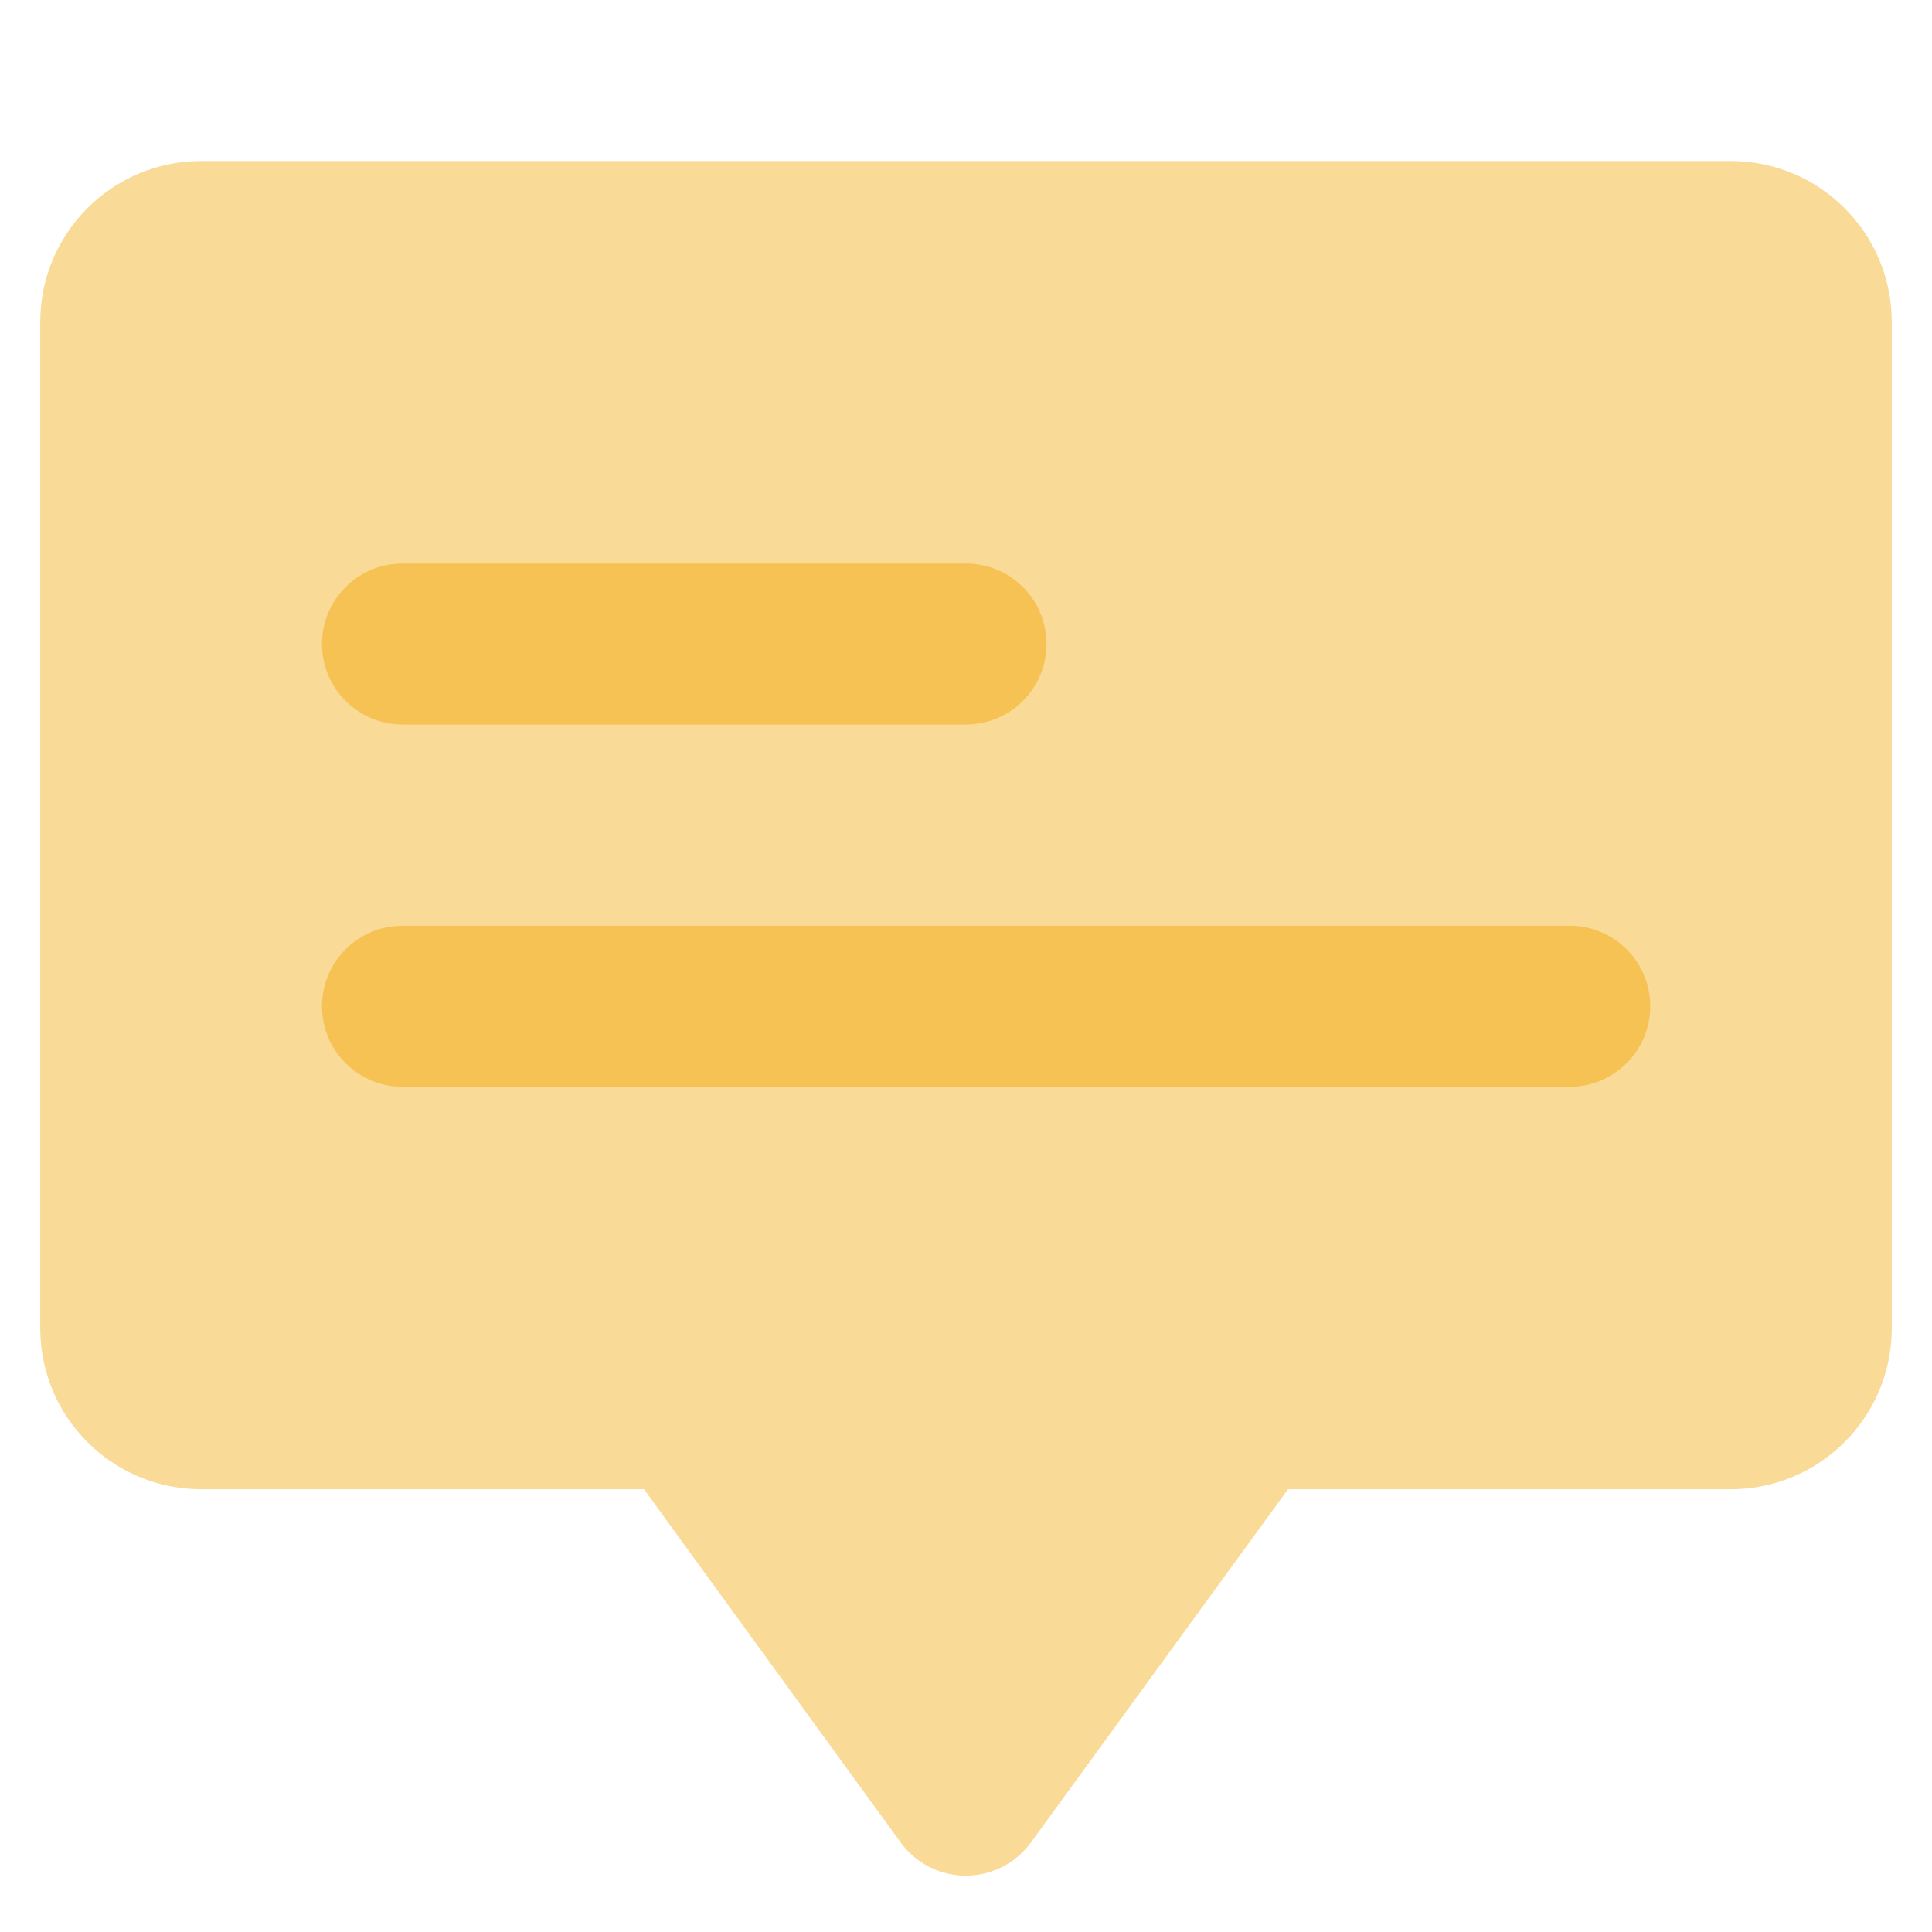
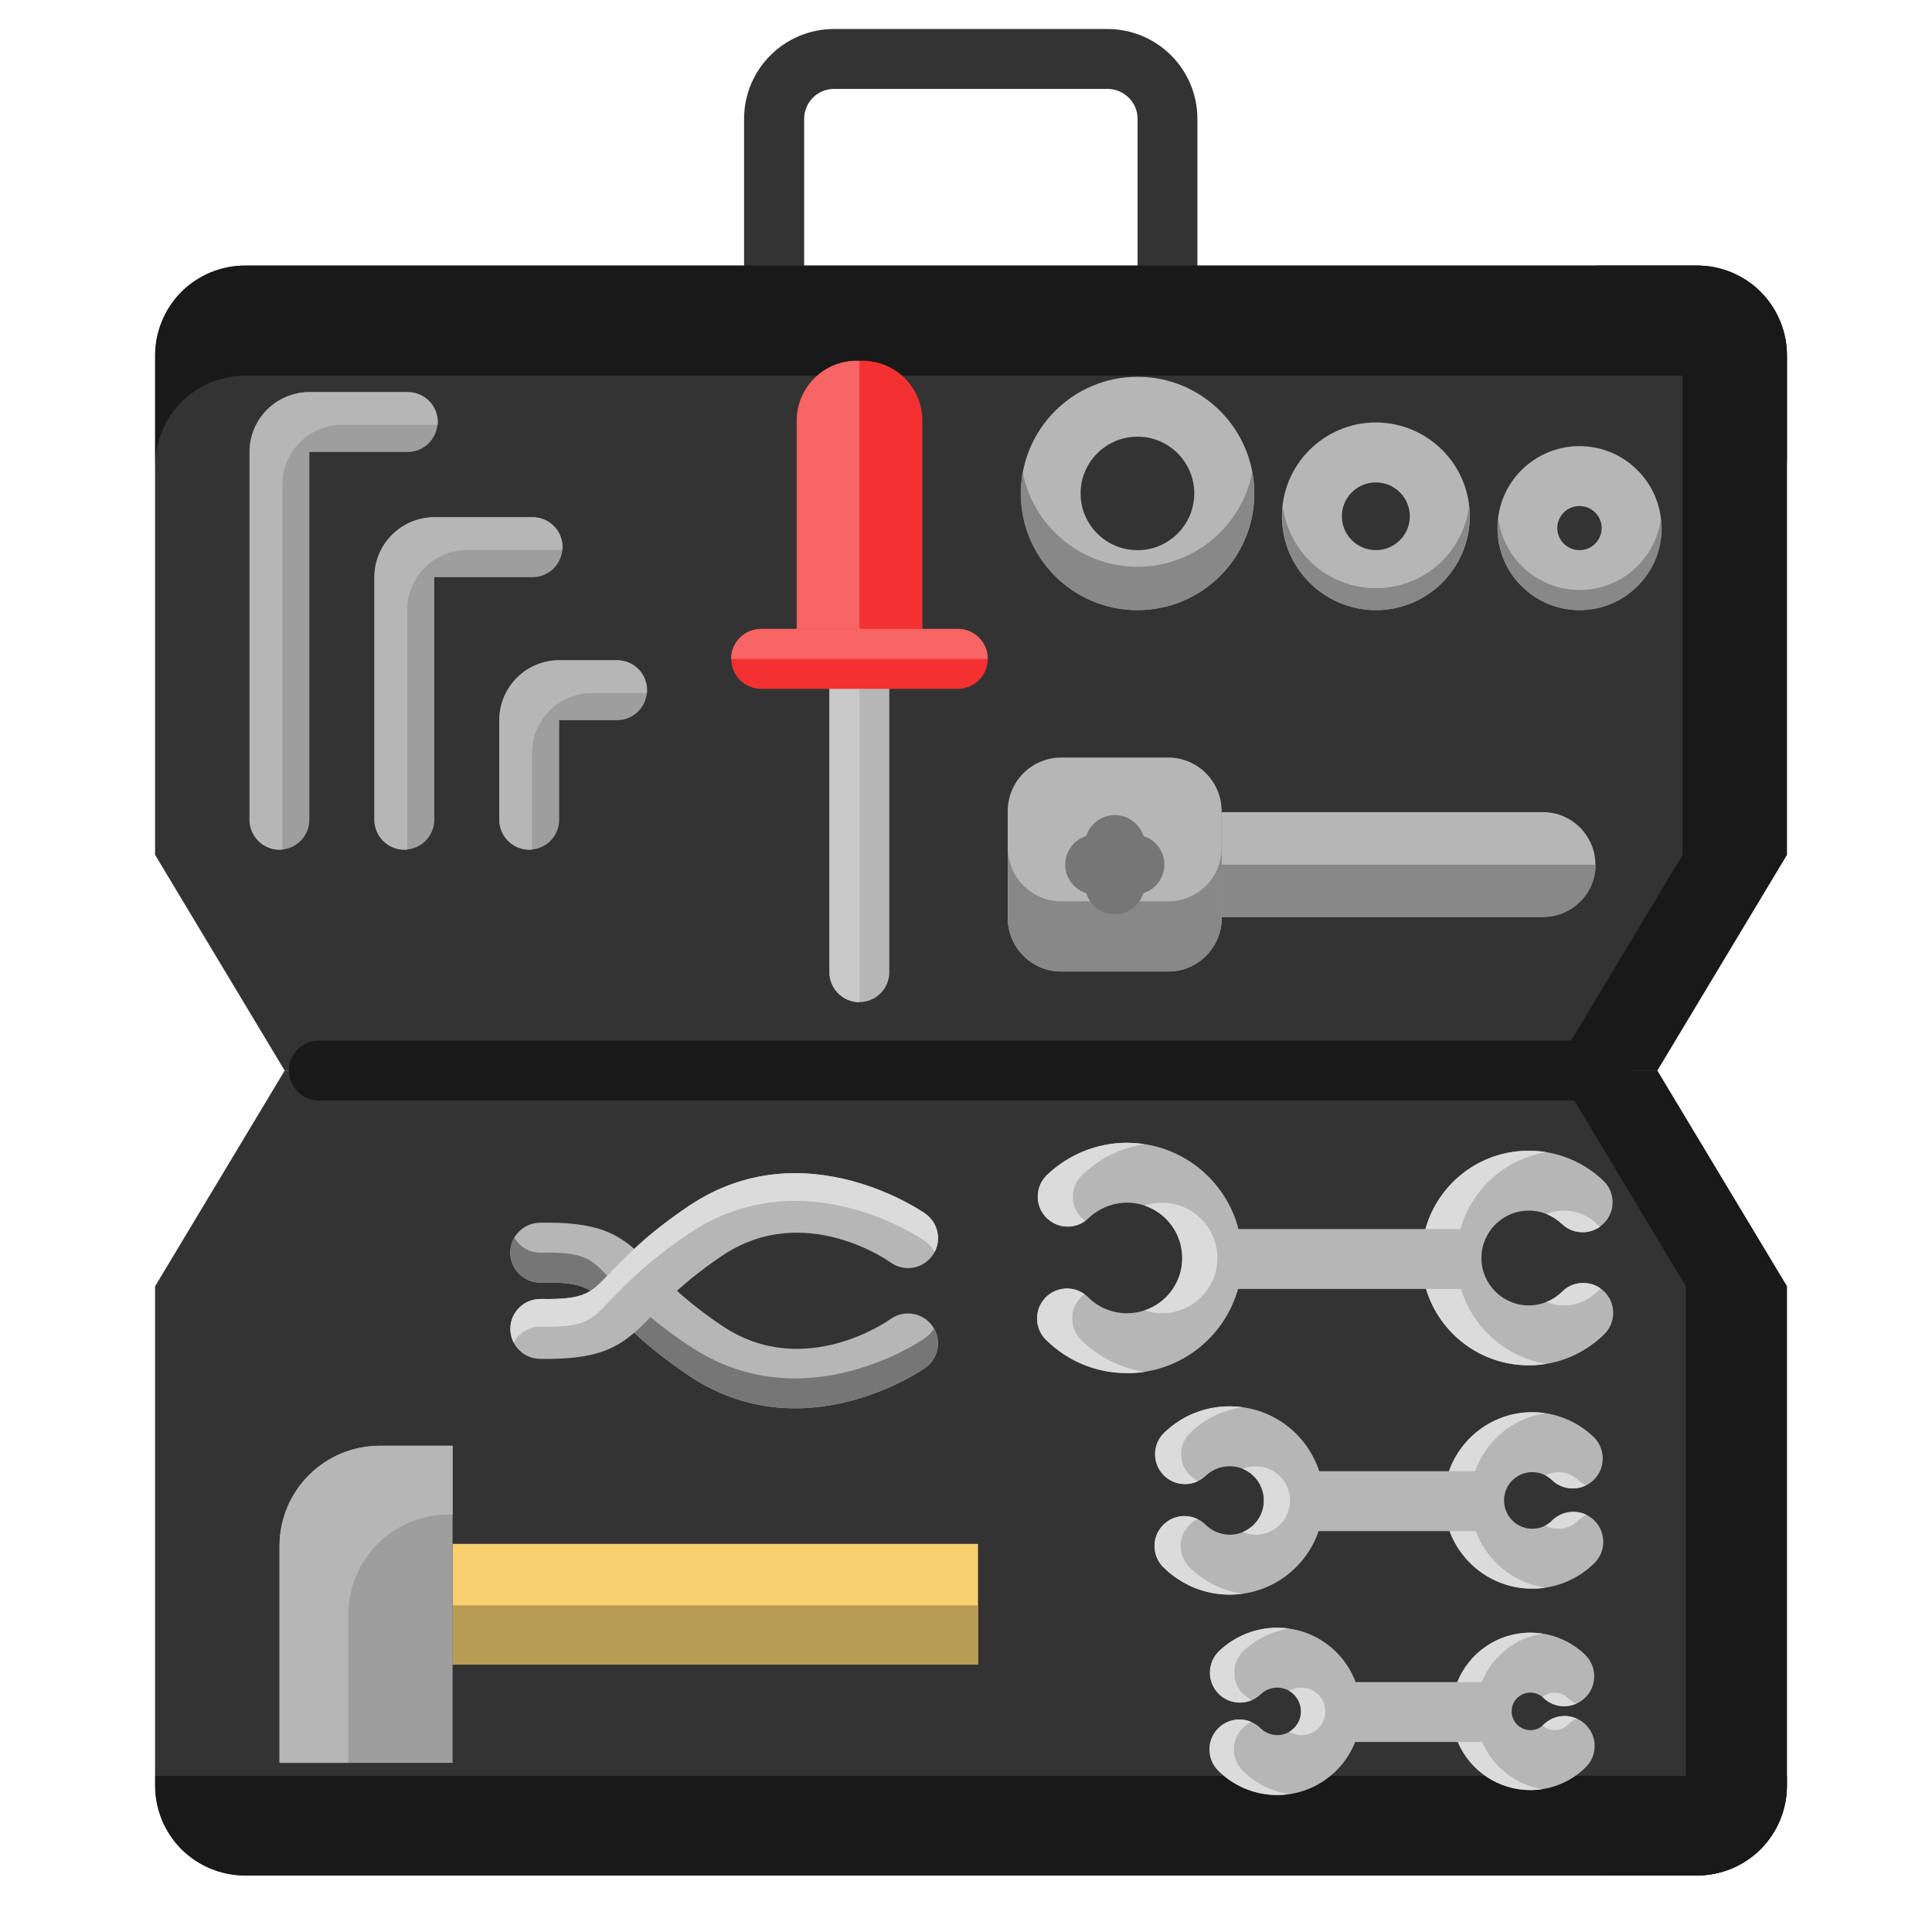
- <svg xmlns="http://www.w3.org/2000/svg" viewBox="0 0 48 48" width="48" height="48" fill="#000000">
+ <svg xmlns="http://www.w3.org/2000/svg" fill="#000000" width="64px" height="64px" viewBox="0 0 129 129" style="fill-rule:evenodd;clip-rule:evenodd;stroke-linejoin:round;stroke-miterlimit:2;" version="1.1" xml:space="preserve">
  <g id="SVGRepo_bgCarrier" stroke-width="0" />
  <g id="SVGRepo_tracerCarrier" stroke-linecap="round" stroke-linejoin="round" />
  <g id="SVGRepo_iconCarrier">
-     <path d="M43,4H5A4,4,0,0,0,1,8V33a4,4,0,0,0,4,4H16l6.38,8.78a2,2,0,0,0,3.23,0L32,37H43a4,4,0,0,0,4-4V8A4,4,0,0,0,43,4Z" fill="#f9da97" />
-     <path d="M24,18H10a2,2,0,0,1,0-4H24A2,2,0,0,1,24,18Z" fill="#f6c253" />
-     <path d="M39,27H10a2,2,0,0,1,0-4H39A2,2,0,0,1,39,27Z" fill="#f6c253" />
+     <g transform="matrix(1,0,0,1,-630,-169)">
+       <g id="toolbox" transform="matrix(1,0,0,1,630.835,169.583)">
+         <rect height="128" style="fill:none;" width="128" x="0" y="0" />
+         <g>
+           <g transform="matrix(1.7826,0,0,0.800182,-7248.03,-312.572)">
+             <path d="M4095.64,417.523L4095.64,399.816C4095.64,398.436 4096.14,397.317 4096.76,397.317C4096.76,397.317 4107,397.317 4107,397.317C4107.62,397.317 4108.13,398.436 4108.13,399.816C4108.13,401.455 4108.13,417.523 4108.13,417.523C4108.13,418.902 4108.63,420.022 4109.25,420.022C4109.87,420.022 4110.37,418.902 4110.37,417.523C4110.37,417.523 4110.37,401.455 4110.37,399.816C4110.37,395.675 4108.86,392.318 4107,392.318L4096.76,392.318C4094.9,392.318 4093.39,395.675 4093.39,399.816C4093.39,401.455 4093.39,417.523 4093.39,417.523C4093.39,418.902 4093.9,420.022 4094.52,420.022C4095.14,420.022 4095.64,418.902 4095.64,417.523Z" style="fill:#333333;" />
+           </g>
+           <g transform="matrix(1.08182,0,0,1.08182,-4105.93,-426.035)">
+             <path d="M3896.9,459.349L3812.19,459.349L3804.19,472.666L3804.19,503.485C3804.19,504.956 3804.78,506.367 3805.82,507.407C3806.86,508.447 3808.27,509.032 3809.74,509.032C3827.33,509.032 3881.76,509.032 3899.35,509.032C3900.83,509.032 3902.24,508.447 3903.28,507.407C3904.32,506.367 3904.9,504.956 3904.9,503.485C3904.9,493.304 3904.9,472.666 3904.9,472.666L3896.9,459.349Z" style="fill:#333333;" />
+           </g>
+           <g transform="matrix(1.08182,0,0,-1.08182,-4105.93,567.832)">
+             <path d="M3896.9,459.349L3812.19,459.349L3804.19,472.666L3804.19,503.485C3804.19,504.956 3804.78,506.367 3805.82,507.407C3806.86,508.447 3808.27,509.032 3809.74,509.032C3827.33,509.032 3881.76,509.032 3899.35,509.032C3900.83,509.032 3902.24,508.447 3903.28,507.407C3904.32,506.367 3904.9,504.956 3904.9,503.485L3904.9,472.666L3896.9,459.349Z" style="fill:#333333;" />
+           </g>
+           <g transform="matrix(1,0,0,1,-7236.9,-8967.75)">
+             <path d="M7246.43,8998.25L7246.43,8990.9C7246.43,8989.31 7247.06,8987.78 7248.18,8986.65C7249.31,8985.53 7250.84,8984.9 7252.43,8984.9L7349.38,8984.9C7350.97,8984.9 7352.49,8985.53 7353.62,8986.65C7354.74,8987.78 7355.38,8989.31 7355.38,8990.9L7355.38,9024.24L7355.38,8998.25C7355.38,8996.66 7354.74,8995.13 7353.62,8994.01C7352.49,8992.88 7350.97,8992.25 7349.38,8992.25C7330.34,8992.25 7271.46,8992.25 7252.43,8992.25C7250.84,8992.25 7249.31,8992.88 7248.18,8994.01C7247.06,8995.13 7246.43,8996.66 7246.43,8998.25Z" style="fill:#191919;" />
+           </g>
+           <g>
+             <g transform="matrix(1.08182,0,0,1.08182,-4102.93,-426.035)">
+               <path d="M3810.94,421.173L3817,421.173C3818.02,421.173 3818.85,420.345 3818.85,419.325C3818.85,418.304 3818.02,417.476 3817,417.476L3810.94,417.476C3808.9,417.476 3807.24,419.131 3807.24,421.173C3807.24,426.885 3807.24,443.868 3807.24,443.868C3807.24,444.888 3808.07,445.717 3809.09,445.717C3810.11,445.717 3810.94,444.888 3810.94,443.868L3810.94,421.173Z" style="fill:#9e9e9e;" />
+             </g>
+             <g transform="matrix(1.08182,0,0,1.08182,-4094.59,-417.677)">
+               <path d="M3810.94,421.173C3813.28,421.173 3817,421.173 3817,421.173C3818.02,421.173 3818.85,420.345 3818.85,419.325C3818.85,418.304 3818.02,417.476 3817,417.476L3810.94,417.476C3809.96,417.476 3809.02,417.865 3808.33,418.559C3807.63,419.252 3807.24,420.193 3807.24,421.173C3807.24,425.543 3807.24,436.142 3807.24,436.142C3807.24,437.162 3808.07,437.99 3809.09,437.99C3810.11,437.99 3810.94,437.162 3810.94,436.142L3810.94,421.173Z" style="fill:#9e9e9e;" />
+             </g>
+             <g transform="matrix(1.08182,0,0,1.08182,-4086.25,-408.129)">
+               <path d="M3810.94,421.173C3812.51,421.173 3814.51,421.173 3814.51,421.173C3815.53,421.173 3816.36,420.345 3816.36,419.325C3816.36,418.304 3815.53,417.476 3814.51,417.476C3814.51,417.476 3812.51,417.476 3810.94,417.476C3809.96,417.476 3809.02,417.865 3808.33,418.559C3807.63,419.252 3807.24,420.193 3807.24,421.173C3807.24,423.534 3807.24,427.316 3807.24,427.316C3807.24,428.336 3808.07,429.164 3809.09,429.164C3810.11,429.164 3810.94,428.336 3810.94,427.316L3810.94,421.173Z" style="fill:#9e9e9e;" />
+             </g>
+             <g transform="matrix(1,0,0,1,-7236.9,-8967.75)">
+               <path d="M7254.92,9023.89L7254.92,8999.53C7254.92,8997.32 7256.71,8995.53 7258.92,8995.53L7265.29,8995.53C7265.29,8995.47 7265.3,8995.41 7265.3,8995.35C7265.3,8994.24 7264.4,8993.35 7263.3,8993.35L7256.74,8993.35C7254.53,8993.35 7252.74,8995.14 7252.74,8997.35C7252.74,9003.52 7252.74,9021.9 7252.74,9021.9C7252.74,9023 7253.63,9023.9 7254.74,9023.9C7254.8,9023.9 7254.86,9023.89 7254.92,9023.89Z" style="fill:#b6b6b6;" />
+             </g>
+             <g transform="matrix(1,0,0,1,-7236.9,-8967.75)">
+               <path d="M7263.26,9023.89L7263.26,9007.89C7263.26,9006.83 7263.68,9005.81 7264.43,9005.06C7265.18,9004.31 7266.19,9003.89 7267.26,9003.89L7273.62,9003.89C7273.63,9003.83 7273.63,9003.77 7273.63,9003.7C7273.63,9002.6 7272.74,9001.7 7271.63,9001.7L7265.07,9001.7C7264.01,9001.7 7262.99,9002.13 7262.24,9002.88C7261.49,9003.63 7261.07,9004.64 7261.07,9005.7C7261.07,9010.43 7261.07,9021.9 7261.07,9021.9C7261.07,9023 7261.97,9023.9 7263.07,9023.9C7263.13,9023.9 7263.19,9023.89 7263.26,9023.89Z" style="fill:#b6b6b6;" />
+             </g>
+             <g transform="matrix(1,0,0,1,-7236.9,-8967.75)">
+               <path d="M7271.59,9023.89L7271.59,9017.44C7271.59,9016.38 7272.01,9015.36 7272.76,9014.61C7273.51,9013.86 7274.53,9013.44 7275.59,9013.44L7279.26,9013.44C7279.27,9013.38 7279.27,9013.31 7279.27,9013.25C7279.27,9012.15 7278.38,9011.25 7277.27,9011.25C7277.27,9011.25 7275.11,9011.25 7273.41,9011.25C7272.35,9011.25 7271.33,9011.67 7270.58,9012.42C7269.83,9013.17 7269.41,9014.19 7269.41,9015.25C7269.41,9017.81 7269.41,9021.9 7269.41,9021.9C7269.41,9023 7270.3,9023.9 7271.41,9023.9C7271.47,9023.9 7271.53,9023.89 7271.59,9023.89Z" style="fill:#b6b6b6;" />
+             </g>
+           </g>
+           <g>
+             <g transform="matrix(1.08182,0,0,1.08182,-4100.87,-426.035)">
+               <path d="M3846.87,419.235C3846.87,418.255 3846.48,417.314 3845.79,416.621C3845.09,415.927 3844.15,415.538 3843.17,415.538C3843.05,415.538 3842.93,415.538 3842.81,415.538C3841.83,415.538 3840.89,415.927 3840.2,416.621C3839.5,417.314 3839.11,418.255 3839.11,419.235C3839.11,424.607 3839.11,433.934 3839.11,433.934L3846.87,433.934L3846.87,419.235Z" style="fill:#f43131;" />
+             </g>
+             <g transform="matrix(1,0,0,1,-6345.33,-8976.79)">
+               <path d="M6401.88,9000.3L6401.7,9000.3C6400.64,9000.3 6399.62,9000.72 6398.87,9001.47C6398.12,9002.22 6397.7,9003.24 6397.7,9004.3C6397.7,9010.11 6397.7,9020.2 6397.7,9020.2L6401.88,9020.2L6401.88,9000.3Z" style="fill:#f76565;" />
+             </g>
+             <g transform="matrix(1.08182,0,0,1.10012,-4100.87,-434.329)">
+               <path d="M3841.13,434.255L3841.13,453.277C3841.13,454.281 3841.96,455.095 3842.98,455.095C3844,455.095 3844.83,454.281 3844.83,453.277L3844.83,434.255C3844.83,433.252 3844,432.437 3842.98,432.437C3841.96,432.437 3841.13,433.252 3841.13,434.255Z" style="fill:#b6b6b6;" />
+             </g>
+             <g transform="matrix(1,0,0,1,-6345.33,-8976.79)">
+               <path d="M6401.88,9018.2C6400.78,9018.2 6399.88,9019.09 6399.88,9020.2L6399.88,9041.12C6399.88,9042.23 6400.78,9043.12 6401.88,9043.12C6401.88,9043.12 6401.88,9018.2 6401.88,9018.2Z" style="fill:#c8c8c8;" />
+             </g>
+             <g transform="matrix(1,0,0,1,-3758.68,-8976.79)">
+               <path d="M3808.67,9022.2L3821.8,9022.2C3822.91,9022.2 3823.8,9021.3 3823.8,9020.2C3823.8,9019.09 3822.91,9018.2 3821.8,9018.2L3808.67,9018.2C3807.56,9018.2 3806.67,9019.09 3806.67,9020.2C3806.67,9021.3 3807.56,9022.2 3808.67,9022.2Z" style="fill:#f43131;" />
+             </g>
+             <g transform="matrix(1,0,0,1,-6345.33,-8976.79)">
+               <path d="M6393.31,9020.2L6410.45,9020.2C6410.45,9019.09 6409.55,9018.2 6408.45,9018.2L6395.31,9018.2C6394.21,9018.2 6393.31,9019.09 6393.31,9020.2Z" style="fill:#f76565;" />
+             </g>
+           </g>
+           <g>
+             <g transform="matrix(3.21916,0,0,0.380396,-12278,-104.426)">
+               <path d="M3846.87,424.734C3846.87,422.933 3846.81,421.254 3846.7,419.836C3846.51,417.253 3846.17,415.538 3845.78,415.538C3843.65,415.538 3839.11,415.538 3839.11,415.538L3839.11,433.934C3839.11,433.934 3843.65,433.934 3845.78,433.934C3846.38,433.934 3846.87,429.817 3846.87,424.738C3846.87,424.737 3846.87,424.735 3846.87,424.734Z" style="fill:#b6b6b6;" />
+             </g>
+             <g transform="matrix(1,0,0,1,-6345.33,-8976.79)">
+               <path d="M6451.04,9033.94L6426.07,9033.94L6426.07,9037.43L6447.54,9037.43C6449.47,9037.43 6451.04,9035.87 6451.04,9033.94L6451.04,9033.94Z" style="fill:#888888;" />
+             </g>
+             <g transform="matrix(1.08182,0,0,1.08182,-4107.48,-426.035)">
+               <path d="M3871.45,443.331C3871.45,441.509 3869.97,440.03 3868.15,440.03L3861.55,440.03C3859.73,440.03 3858.25,441.509 3858.25,443.331L3858.25,449.933C3858.25,451.755 3859.73,453.234 3861.55,453.234L3868.15,453.234C3869.97,453.234 3871.45,451.755 3871.45,449.933L3871.45,443.331Z" style="fill:#b6b6b6;" />
+             </g>
+             <g transform="matrix(1,0,0,1,-6345.33,-8976.79)">
+               <path d="M6411.79,9032.82L6411.79,9037.51C6411.79,9039.48 6413.39,9041.08 6415.36,9041.08L6422.5,9041.08C6424.47,9041.08 6426.07,9039.48 6426.07,9037.51L6426.07,9032.82C6426.07,9034.79 6424.47,9036.39 6422.5,9036.39L6415.36,9036.39C6413.39,9036.39 6411.79,9034.79 6411.79,9032.82Z" style="fill:#888888;" />
+             </g>
+             <g transform="matrix(1,0,0,1,-3758.68,-8976.79)">
+               <path d="M3830.37,9032.03C3829.56,9032.28 3828.97,9033.04 3828.97,9033.94C3828.97,9034.83 3829.56,9035.59 3830.37,9035.84C3830.63,9036.66 3831.39,9037.25 3832.28,9037.25C3833.18,9037.25 3833.94,9036.66 3834.19,9035.84C3835,9035.59 3835.59,9034.83 3835.59,9033.94C3835.59,9033.04 3835,9032.28 3834.19,9032.03C3833.94,9031.22 3833.18,9030.63 3832.28,9030.63C3831.39,9030.63 3830.63,9031.22 3830.37,9032.03Z" style="fill:#767676;" />
+             </g>
+           </g>
+           <g>
+             <g transform="matrix(2.26523,0,0,2.26523,-8677.59,-980.899)">
+               <path d="M3863.94,443.873C3862.04,443.873 3860.5,445.413 3860.5,447.311C3860.5,449.208 3862.04,450.749 3863.94,450.749C3865.84,450.749 3867.38,449.208 3867.38,447.311C3867.38,445.413 3865.84,443.873 3863.94,443.873ZM3863.94,445.638C3864.86,445.638 3865.61,446.388 3865.61,447.311C3865.61,448.234 3864.86,448.984 3863.94,448.984C3863.01,448.984 3862.26,448.234 3862.26,447.311C3862.26,446.388 3863.01,445.638 3863.94,445.638Z" style="fill:#b6b6b6;" />
+             </g>
+             <g transform="matrix(1.66786,0,0,1.66786,-6353.48,-712.164)">
+               <path d="M3863.94,443.556C3861.87,443.556 3860.18,445.239 3860.18,447.311C3860.18,449.383 3861.87,451.066 3863.94,451.066C3866.01,451.066 3867.7,449.383 3867.7,447.311C3867.7,445.239 3866.01,443.556 3863.94,443.556ZM3863.94,445.955C3864.69,445.955 3865.3,446.562 3865.3,447.311C3865.3,448.06 3864.69,448.667 3863.94,448.667C3863.19,448.667 3862.58,448.06 3862.58,447.311C3862.58,446.562 3863.19,445.955 3863.94,445.955Z" style="fill:#b6b6b6;" />
+             </g>
+             <g transform="matrix(1.35883,0,0,1.35883,-5145.81,-573.142)">
+               <path d="M3863.94,443.284C3861.71,443.284 3859.91,445.089 3859.91,447.311C3859.91,449.533 3861.71,451.338 3863.94,451.338C3866.16,451.338 3867.97,449.533 3867.97,447.311C3867.97,445.089 3866.16,443.284 3863.94,443.284ZM3863.94,446.227C3864.54,446.227 3865.03,446.712 3865.03,447.311C3865.03,447.909 3864.54,448.395 3863.94,448.395C3863.34,448.395 3862.85,447.909 3862.85,447.311C3862.85,446.712 3863.34,446.227 3863.94,446.227Z" style="fill:#b6b6b6;" />
+             </g>
+             <g transform="matrix(1,0,0,1,-6345.33,-8976.79)">
+               <path d="M6428.11,9007.71C6427.43,9011.32 6424.25,9014.05 6420.44,9014.05C6416.64,9014.05 6413.46,9011.32 6412.78,9007.71C6412.7,9008.18 6412.65,9008.66 6412.65,9009.16C6412.65,9013.46 6416.14,9016.95 6420.44,9016.95C6424.75,9016.95 6428.24,9013.46 6428.24,9009.16C6428.24,9008.66 6428.19,9008.18 6428.11,9007.71Z" style="fill:#888888;" />
+             </g>
+             <g transform="matrix(1,0,0,1,-6345.33,-8976.79)">
+               <path d="M6430.14,9009.95C6430.11,9010.19 6430.1,9010.44 6430.1,9010.68C6430.1,9014.14 6432.91,9016.95 6436.37,9016.95C6439.83,9016.95 6442.63,9014.14 6442.63,9010.68C6442.63,9010.44 6442.62,9010.19 6442.59,9009.95C6442.23,9013.07 6439.58,9015.48 6436.37,9015.48C6433.15,9015.48 6430.51,9013.07 6430.14,9009.95Z" style="fill:#888888;" />
+             </g>
+             <g transform="matrix(1,0,0,1,-6345.33,-8976.79)">
+               <path d="M6444.53,9010.8C6444.51,9011.02 6444.49,9011.25 6444.49,9011.47C6444.49,9014.49 6446.95,9016.95 6449.97,9016.95C6452.99,9016.95 6455.45,9014.49 6455.45,9011.47C6455.45,9011.25 6455.43,9011.02 6455.4,9010.8C6455.07,9013.5 6452.76,9015.6 6449.97,9015.6C6447.18,9015.6 6444.87,9013.5 6444.53,9010.8Z" style="fill:#888888;" />
+             </g>
+           </g>
+           <g transform="matrix(1,0,0,1,-7236.9,-8967.75)">
+             <path d="M7346.72,9038.65L7339.98,9038.65L7348.63,9053.05C7348.63,9053.05 7348.63,9075.38 7348.63,9086.39C7348.63,9087.98 7348,9089.51 7346.88,9090.64C7345.75,9091.76 7344.22,9092.39 7342.63,9092.39L7349.38,9092.39C7350.97,9092.39 7352.49,9091.76 7353.62,9090.64C7354.74,9089.51 7355.38,9087.98 7355.38,9086.39C7355.38,9075.38 7355.38,9053.05 7355.38,9053.05L7346.72,9038.65Z" style="fill:#191919;" />
+           </g>
+           <g transform="matrix(1,0,0,1,-7236.9,-8967.75)">
+             <path d="M7349.38,8984.9C7350.97,8984.9 7352.49,8985.53 7353.62,8986.65C7354.74,8987.78 7355.38,8989.31 7355.38,8990.9C7355.38,9001.91 7355.38,9024.24 7355.38,9024.24L7346.72,9038.65L7339.76,9038.65L7348.41,9024.24L7348.41,8990.9C7348.41,8989.31 7347.78,8987.78 7346.65,8986.65C7345.53,8985.53 7344,8984.9 7342.41,8984.9L7349.38,8984.9Z" style="fill:#191919;" />
+           </g>
+           <g transform="matrix(1,0,0,1,-7236.9,-8967.75)">
+             <path d="M7246.43,9085.74L7246.43,9086.39C7246.43,9087.98 7247.06,9089.51 7248.18,9090.64C7249.31,9091.76 7250.84,9092.39 7252.43,9092.39C7271.46,9092.39 7330.34,9092.39 7349.38,9092.39C7350.97,9092.39 7352.49,9091.76 7353.62,9090.64C7354.74,9089.51 7355.38,9087.98 7355.38,9086.39L7355.38,9085.74L7246.43,9085.74Z" style="fill:#191919;" />
+           </g>
+           <g>
+             <g transform="matrix(1,0,0,1,-3758.68,-8976.79)">
+               <path d="M3840.51,9062.27L3853.06,9062.27C3853.96,9065.24 3856.72,9067.39 3859.97,9067.37C3861.92,9067.36 3863.68,9066.56 3864.97,9065.29C3865.75,9064.51 3865.76,9063.25 3864.98,9062.46C3864.2,9061.68 3862.93,9061.67 3862.15,9062.45C3861.58,9063.01 3860.81,9063.36 3859.94,9063.37C3858.2,9063.38 3856.77,9061.97 3856.76,9060.23C3856.75,9058.48 3858.16,9057.05 3859.9,9057.04C3860.77,9057.03 3861.56,9057.38 3862.14,9057.93C3862.93,9058.69 3864.2,9058.66 3864.96,9057.86C3865.73,9057.07 3865.7,9055.8 3864.9,9055.04C3863.59,9053.79 3861.82,9053.03 3859.88,9053.04C3856.61,9053.06 3853.86,9055.27 3853.02,9058.27L3840.54,9058.27C3839.69,9054.98 3836.71,9052.54 3833.15,9052.51C3831.06,9052.5 3829.16,9053.32 3827.76,9054.66C3826.96,9055.42 3826.93,9056.69 3827.69,9057.49C3828.45,9058.28 3829.72,9058.32 3830.52,9057.55C3831.2,9056.91 3832.11,9056.51 3833.12,9056.51C3835.16,9056.53 3836.8,9058.19 3836.79,9060.23C3836.78,9062.26 3835.11,9063.91 3833.07,9063.89C3832.07,9063.89 3831.16,9063.48 3830.5,9062.82C3829.72,9062.05 3828.45,9062.05 3827.67,9062.83C3826.89,9063.62 3826.9,9064.89 3827.68,9065.66C3829.06,9067.03 3830.95,9067.88 3833.05,9067.89C3836.59,9067.92 3839.6,9065.53 3840.51,9062.27Z" style="fill:#b6b6b6;" />
+             </g>
+             <g transform="matrix(1,0,0,1,-6345.33,-8976.79)">
+               <path d="M6420.92,9067.81C6419.27,9067.55 6417.8,9066.78 6416.67,9065.66C6415.89,9064.89 6415.89,9063.62 6416.66,9062.83C6416.74,9062.76 6416.82,9062.68 6416.91,9062.62C6416.13,9062.05 6415.02,9062.12 6414.32,9062.83C6413.54,9063.62 6413.55,9064.89 6414.33,9065.66C6415.71,9067.03 6417.6,9067.88 6419.69,9067.89C6420.11,9067.9 6420.52,9067.87 6420.92,9067.81ZM6442.05,9062.27L6439.71,9062.27C6440.6,9065.24 6443.36,9067.39 6446.62,9067.37C6447,9067.37 6447.38,9067.33 6447.74,9067.27C6445.03,9066.83 6442.83,9064.86 6442.05,9062.27ZM6420.92,9056.7C6422.39,9057.2 6423.44,9058.59 6423.43,9060.23C6423.42,9061.85 6422.37,9063.22 6420.92,9063.7C6421.28,9063.82 6421.66,9063.89 6422.07,9063.89C6424.1,9063.91 6425.77,9062.26 6425.78,9060.23C6425.79,9058.19 6424.15,9056.53 6422.11,9056.51C6421.69,9056.51 6421.29,9056.58 6420.92,9056.7ZM6447.74,9063.14C6448.11,9063.29 6448.51,9063.37 6448.94,9063.37C6449.8,9063.36 6450.57,9063.01 6451.14,9062.45C6451.22,9062.38 6451.3,9062.31 6451.38,9062.25C6450.6,9061.68 6449.5,9061.75 6448.8,9062.45C6448.5,9062.75 6448.14,9062.99 6447.74,9063.14ZM6447.74,9057.26C6448.13,9057.42 6448.48,9057.65 6448.78,9057.93C6449.49,9058.61 6450.57,9058.66 6451.34,9058.11C6451.26,9058.05 6451.19,9058 6451.13,9057.93C6450.55,9057.38 6449.76,9057.03 6448.89,9057.04C6448.49,9057.04 6448.1,9057.12 6447.74,9057.26ZM6439.67,9058.27L6442.01,9058.27C6442.76,9055.62 6444.98,9053.59 6447.74,9053.14C6447.35,9053.07 6446.94,9053.04 6446.52,9053.04C6443.25,9053.06 6440.51,9055.27 6439.67,9058.27ZM6416.96,9057.73C6416.86,9057.66 6416.77,9057.58 6416.68,9057.49C6415.92,9056.69 6415.95,9055.42 6416.75,9054.66C6417.87,9053.59 6419.31,9052.85 6420.92,9052.6C6420.55,9052.55 6420.18,9052.52 6419.79,9052.51C6417.71,9052.5 6415.81,9053.32 6414.4,9054.66C6413.61,9055.42 6413.57,9056.69 6414.34,9057.49C6415.04,9058.22 6416.16,9058.31 6416.96,9057.73Z" style="fill:#dbdbdb;" />
+             </g>
+             <g transform="matrix(1,0,0,1,-3758.68,-8976.79)">
+               <path d="M3845.89,9078.44L3854.64,9078.44C3855.47,9080.7 3857.65,9082.3 3860.2,9082.28C3861.8,9082.27 3863.25,9081.62 3864.31,9080.57C3865.09,9079.8 3865.09,9078.53 3864.32,9077.75C3863.54,9076.96 3862.27,9076.96 3861.49,9077.73C3861.15,9078.07 3860.68,9078.28 3860.17,9078.28C3859.13,9078.29 3858.28,9077.45 3858.27,9076.4C3858.26,9075.36 3859.1,9074.51 3860.14,9074.5C3860.66,9074.5 3861.14,9074.7 3861.48,9075.04C3862.28,9075.8 3863.55,9075.77 3864.31,9074.97C3865.07,9074.17 3865.04,9072.91 3864.24,9072.14C3863.17,9071.12 3861.72,9070.49 3860.12,9070.5C3857.57,9070.52 3855.4,9072.16 3854.6,9074.44L3845.93,9074.44C3845.11,9071.94 3842.77,9070.12 3839.99,9070.11C3838.29,9070.09 3836.74,9070.76 3835.59,9071.86C3834.79,9072.62 3834.76,9073.89 3835.52,9074.68C3836.28,9075.48 3837.55,9075.51 3838.35,9074.75C3838.77,9074.35 3839.34,9074.1 3839.97,9074.11C3841.23,9074.11 3842.25,9075.15 3842.24,9076.41C3842.23,9077.67 3841.2,9078.69 3839.94,9078.68C3839.32,9078.67 3838.75,9078.42 3838.34,9078.01C3837.56,9077.24 3836.29,9077.24 3835.51,9078.03C3834.74,9078.81 3834.74,9080.08 3835.53,9080.85C3836.65,9081.97 3838.2,9082.67 3839.91,9082.68C3842.68,9082.7 3845.04,9080.92 3845.89,9078.44Z" style="fill:#b6b6b6;" />
+             </g>
+             <g transform="matrix(1,0,0,1,-3758.68,-8976.79)">
+               <path d="M3848.33,9092.52L3855.19,9092.52C3855.99,9094.42 3857.88,9095.74 3860.06,9095.73C3861.49,9095.72 3862.79,9095.14 3863.73,9094.2C3864.51,9093.43 3864.52,9092.16 3863.74,9091.38C3862.96,9090.59 3861.7,9090.59 3860.91,9091.36C3860.69,9091.59 3860.38,9091.73 3860.04,9091.73C3859.35,9091.73 3858.78,9091.18 3858.78,9090.48C3858.77,9089.79 3859.33,9089.23 3860.02,9089.22C3860.37,9089.22 3860.68,9089.36 3860.91,9089.58C3861.71,9090.34 3862.98,9090.31 3863.74,9089.51C3864.5,9088.71 3864.47,9087.45 3863.67,9086.68C3862.72,9085.77 3861.42,9085.21 3859.99,9085.22C3857.8,9085.24 3855.93,9086.6 3855.15,9088.52L3848.36,9088.52C3847.57,9086.41 3845.55,9084.91 3843.17,9084.89C3841.65,9084.88 3840.27,9085.48 3839.26,9086.44C3838.46,9087.21 3838.43,9088.47 3839.19,9089.27C3839.95,9090.07 3841.22,9090.1 3842.02,9089.34C3842.31,9089.06 3842.7,9088.89 3843.14,9088.89C3844.01,9088.9 3844.72,9089.61 3844.72,9090.49C3844.71,9091.36 3843.99,9092.07 3843.12,9092.06C3842.69,9092.06 3842.3,9091.88 3842.01,9091.6C3841.23,9090.82 3839.96,9090.83 3839.19,9091.61C3838.41,9092.39 3838.41,9093.66 3839.2,9094.44C3840.2,9095.43 3841.57,9096.05 3843.09,9096.06C3845.47,9096.08 3847.51,9094.6 3848.33,9092.52Z" style="fill:#b6b6b6;" />
+             </g>
+             <g transform="matrix(1,0,0,1,-6345.33,-8976.79)">
+               <path d="M6427.47,9082.62C6426.1,9082.43 6424.86,9081.79 6423.92,9080.85C6423.14,9080.08 6423.13,9078.81 6423.91,9078.03C6424.07,9077.86 6424.26,9077.73 6424.45,9077.64C6423.71,9077.27 6422.78,9077.4 6422.16,9078.03C6421.38,9078.81 6421.39,9080.08 6422.17,9080.85C6423.3,9081.97 6424.85,9082.67 6426.56,9082.68C6426.87,9082.68 6427.17,9082.66 6427.47,9082.62ZM6443.03,9078.44L6441.28,9078.44C6442.12,9080.7 6444.3,9082.3 6446.84,9082.28C6447.12,9082.28 6447.4,9082.26 6447.68,9082.22C6445.53,9081.9 6443.77,9080.42 6443.03,9078.44ZM6427.47,9074.28C6428.31,9074.62 6428.89,9075.45 6428.88,9076.41C6428.88,9077.35 6428.3,9078.16 6427.47,9078.5C6427.74,9078.61 6428.03,9078.68 6428.33,9078.68C6429.59,9078.69 6430.62,9077.67 6430.63,9076.41C6430.64,9075.15 6429.62,9074.11 6428.36,9074.11C6428.05,9074.1 6427.75,9074.17 6427.47,9074.28ZM6447.68,9078.07C6447.94,9078.21 6448.24,9078.28 6448.56,9078.28C6449.08,9078.28 6449.54,9078.07 6449.88,9077.73C6450.04,9077.57 6450.22,9077.45 6450.42,9077.35C6449.67,9076.99 6448.75,9077.12 6448.13,9077.73C6448,9077.87 6447.85,9077.98 6447.68,9078.07ZM6447.68,9074.72C6447.84,9074.8 6448,9074.91 6448.13,9075.04C6448.75,9075.63 6449.65,9075.74 6450.38,9075.39C6450.2,9075.3 6450.03,9075.18 6449.88,9075.04C6449.53,9074.7 6449.06,9074.5 6448.54,9074.5C6448.23,9074.5 6447.94,9074.58 6447.68,9074.72ZM6424.49,9075.1C6424.28,9075 6424.09,9074.86 6423.92,9074.68C6423.15,9073.89 6423.19,9072.62 6423.98,9071.86C6424.92,9070.96 6426.13,9070.35 6427.47,9070.17C6427.2,9070.13 6426.92,9070.11 6426.64,9070.11C6424.93,9070.09 6423.38,9070.76 6422.24,9071.86C6421.44,9072.62 6421.41,9073.89 6422.17,9074.68C6422.78,9075.33 6423.73,9075.47 6424.49,9075.1ZM6441.24,9074.44L6442.99,9074.44C6443.7,9072.42 6445.49,9070.89 6447.68,9070.57C6447.38,9070.52 6447.07,9070.5 6446.76,9070.5C6444.21,9070.52 6442.05,9072.16 6441.24,9074.44Z" style="fill:#dbdbdb;" />
+             </g>
+             <g transform="matrix(1,0,0,1,-6345.33,-8976.79)">
+               <path d="M6430.59,9096C6429.38,9095.82 6428.3,9095.26 6427.47,9094.44C6426.69,9093.66 6426.68,9092.39 6427.46,9091.61C6427.64,9091.43 6427.85,9091.29 6428.07,9091.19C6427.33,9090.86 6426.43,9091 6425.83,9091.61C6425.05,9092.39 6425.06,9093.66 6425.84,9094.44C6426.84,9095.43 6428.22,9096.05 6429.74,9096.06C6430.03,9096.06 6430.31,9096.04 6430.59,9096ZM6443.46,9092.52L6441.83,9092.52C6442.64,9094.42 6444.52,9095.74 6446.71,9095.73C6446.98,9095.73 6447.24,9095.7 6447.49,9095.67C6445.67,9095.38 6444.16,9094.16 6443.46,9092.52ZM6430.59,9089.11C6431.05,9089.39 6431.36,9089.9 6431.36,9090.49C6431.36,9091.06 6431.05,9091.56 6430.59,9091.83C6430.82,9091.98 6431.1,9092.06 6431.39,9092.06C6432.27,9092.07 6432.98,9091.36 6432.99,9090.49C6432.99,9089.61 6432.29,9088.9 6431.41,9088.89C6431.11,9088.89 6430.83,9088.97 6430.59,9089.11ZM6447.49,9091.43C6447.71,9091.62 6448,9091.73 6448.31,9091.73C6448.65,9091.73 6448.96,9091.59 6449.19,9091.36C6449.36,9091.19 6449.56,9091.05 6449.78,9090.96C6449.05,9090.63 6448.16,9090.77 6447.56,9091.36C6447.53,9091.39 6447.51,9091.41 6447.49,9091.43ZM6447.49,9089.52C6447.52,9089.54 6447.54,9089.56 6447.56,9089.58C6448.16,9090.16 6449.03,9090.28 6449.75,9089.96C6449.55,9089.87 6449.36,9089.74 6449.19,9089.58C6448.95,9089.36 6448.64,9089.22 6448.3,9089.22C6447.99,9089.22 6447.71,9089.34 6447.49,9089.52ZM6428.1,9089.72C6427.86,9089.62 6427.65,9089.47 6427.46,9089.27C6426.7,9088.47 6426.73,9087.21 6427.53,9086.44C6428.35,9085.66 6429.41,9085.12 6430.59,9084.95C6430.34,9084.91 6430.08,9084.89 6429.81,9084.89C6428.3,9084.88 6426.92,9085.48 6425.9,9086.44C6425.1,9087.21 6425.07,9088.47 6425.83,9089.27C6426.43,9089.9 6427.34,9090.05 6428.1,9089.72ZM6441.8,9088.52L6443.43,9088.52C6444.11,9086.83 6445.64,9085.57 6447.49,9085.28C6447.21,9085.24 6446.93,9085.22 6446.64,9085.22C6444.44,9085.24 6442.57,9086.6 6441.8,9088.52Z" style="fill:#dbdbdb;" />
+             </g>
+           </g>
+           <g>
+             <g transform="matrix(0.747845,0,0,0.747845,-2823.01,-267.769)">
+               <path d="M3853.25,475.046C3853.25,475.046 3845.58,480.616 3838.2,475.636C3833.94,472.765 3832.37,470.623 3830.87,469.229C3828.89,467.382 3827.08,466.352 3821.93,466.442C3820.45,466.467 3819.28,467.686 3819.3,469.162C3819.33,470.638 3820.55,471.815 3822.02,471.789C3823.91,471.757 3825.09,471.864 3825.98,472.256C3826.81,472.624 3827.35,473.241 3828.1,474.01C3829.55,475.507 3831.43,477.523 3835.21,480.07C3845.58,487.069 3856.37,479.392 3856.37,479.392C3857.57,478.531 3857.85,476.859 3856.99,475.66C3856.13,474.46 3854.45,474.185 3853.25,475.046Z" style="fill:#b6b6b6;" />
+             </g>
+             <g transform="matrix(1,0,0,1,-7236.9,-8967.75)">
+               <path d="M7270.41,9049.81C7270.23,9050.11 7270.14,9050.46 7270.14,9050.84C7270.16,9051.94 7271.07,9052.82 7272.18,9052.8C7273.59,9052.78 7274.47,9052.86 7275.13,9053.15C7275.76,9053.43 7276.16,9053.89 7276.72,9054.46C7277.8,9055.58 7279.21,9057.09 7282.04,9059C7289.8,9064.23 7297.86,9058.49 7297.86,9058.49C7298.7,9057.88 7298.94,9056.75 7298.43,9055.87C7298.29,9056.11 7298.1,9056.32 7297.86,9056.49C7297.86,9056.49 7289.8,9062.24 7282.04,9057C7279.21,9055.1 7277.8,9053.59 7276.72,9052.47C7276.16,9051.89 7275.76,9051.43 7275.13,9051.16C7274.47,9050.86 7273.59,9050.78 7272.18,9050.81C7271.42,9050.82 7270.76,9050.42 7270.41,9049.81Z" style="fill:#767676;" />
+             </g>
+             <g transform="matrix(1,0,0,1,-7236.9,-8967.75)">
+               <path d="M7297.86,9048.21C7297.86,9048.21 7289.8,9042.47 7282.04,9047.7C7279.21,9049.61 7277.8,9051.12 7276.72,9052.24C7276.16,9052.81 7275.76,9053.27 7275.13,9053.55C7274.47,9053.84 7273.59,9053.92 7272.18,9053.9C7271.07,9053.88 7270.16,9054.76 7270.14,9055.86C7270.12,9056.97 7271,9057.88 7272.11,9057.9C7275.96,9057.96 7277.31,9057.19 7278.8,9055.81C7279.91,9054.77 7281.09,9053.17 7284.27,9051.02C7289.79,9047.3 7295.53,9051.46 7295.53,9051.46C7296.43,9052.11 7297.68,9051.9 7298.32,9051C7298.97,9050.11 7298.76,9048.86 7297.86,9048.21Z" style="fill:#b6b6b6;" />
+             </g>
+             <g transform="matrix(1,0,0,1,-7236.9,-8967.75)">
+               <path d="M7270.37,9056.82C7270.71,9056.17 7271.39,9055.73 7272.18,9055.75C7273.59,9055.77 7274.47,9055.69 7275.13,9055.4C7275.76,9055.12 7276.16,9054.66 7276.72,9054.09C7277.8,9052.97 7279.21,9051.46 7282.04,9049.55C7289.8,9044.32 7297.86,9050.06 7297.86,9050.06C7298.13,9050.25 7298.33,9050.49 7298.47,9050.76C7298.93,9049.89 7298.68,9048.8 7297.86,9048.21C7297.86,9048.21 7289.8,9042.47 7282.04,9047.7C7279.21,9049.61 7277.8,9051.12 7276.72,9052.24C7276.16,9052.81 7275.76,9053.27 7275.13,9053.55C7274.47,9053.84 7273.59,9053.92 7272.18,9053.9C7271.07,9053.88 7270.16,9054.76 7270.14,9055.86C7270.14,9056.21 7270.22,9056.53 7270.37,9056.82Z" style="fill:#dbdbdb;" />
+             </g>
+           </g>
+           <g>
+             <g transform="matrix(0.857009,0,0,1.08182,-3247.43,-428.199)">
+               <rect height="7.453" style="fill:#f7d070;" width="40.934" x="3823.55" y="490.563" />
+             </g>
+             <g transform="matrix(0.857009,0,0,0.531797,-3247.43,-154.277)">
+               <rect height="7.453" style="fill:#b99c54;" width="40.934" x="3823.55" y="490.563" />
+             </g>
+             <g transform="matrix(0.282352,0,0,2.84021,-1061.76,-1297.35)">
+               <path d="M3864.48,490.563L3847.26,490.563C3834.17,490.563 3823.55,491.619 3823.55,492.921C3823.55,495.105 3823.55,498.017 3823.55,498.017L3864.48,498.017L3864.48,490.563Z" style="fill:#9e9e9e;" />
+             </g>
+             <g transform="matrix(1,0,0,1,-7236.9,-8967.75)">
+               <path d="M7266.29,9068.29L7266.29,9063.7L7261.43,9063.7C7257.73,9063.7 7254.73,9066.69 7254.73,9070.39L7254.73,9084.87L7259.32,9084.87L7259.32,9074.99C7259.32,9071.29 7262.32,9068.29 7266.02,9068.29L7266.29,9068.29Z" style="fill:#b6b6b6;" />
+             </g>
+           </g>
+           <g transform="matrix(1.08182,0,0,1.08182,-4105.93,-426.035)">
+             <path d="M3893.47,457.5L3814.3,457.5C3813.28,457.5 3812.45,458.328 3812.45,459.349C3812.45,460.369 3813.28,461.197 3814.3,461.197L3893.47,461.197C3894.49,461.197 3895.32,460.369 3895.32,459.349C3895.32,458.328 3894.49,457.5 3893.47,457.5Z" style="fill:#191919;" />
+           </g>
+         </g>
+       </g>
+     </g>
  </g>
</svg>
